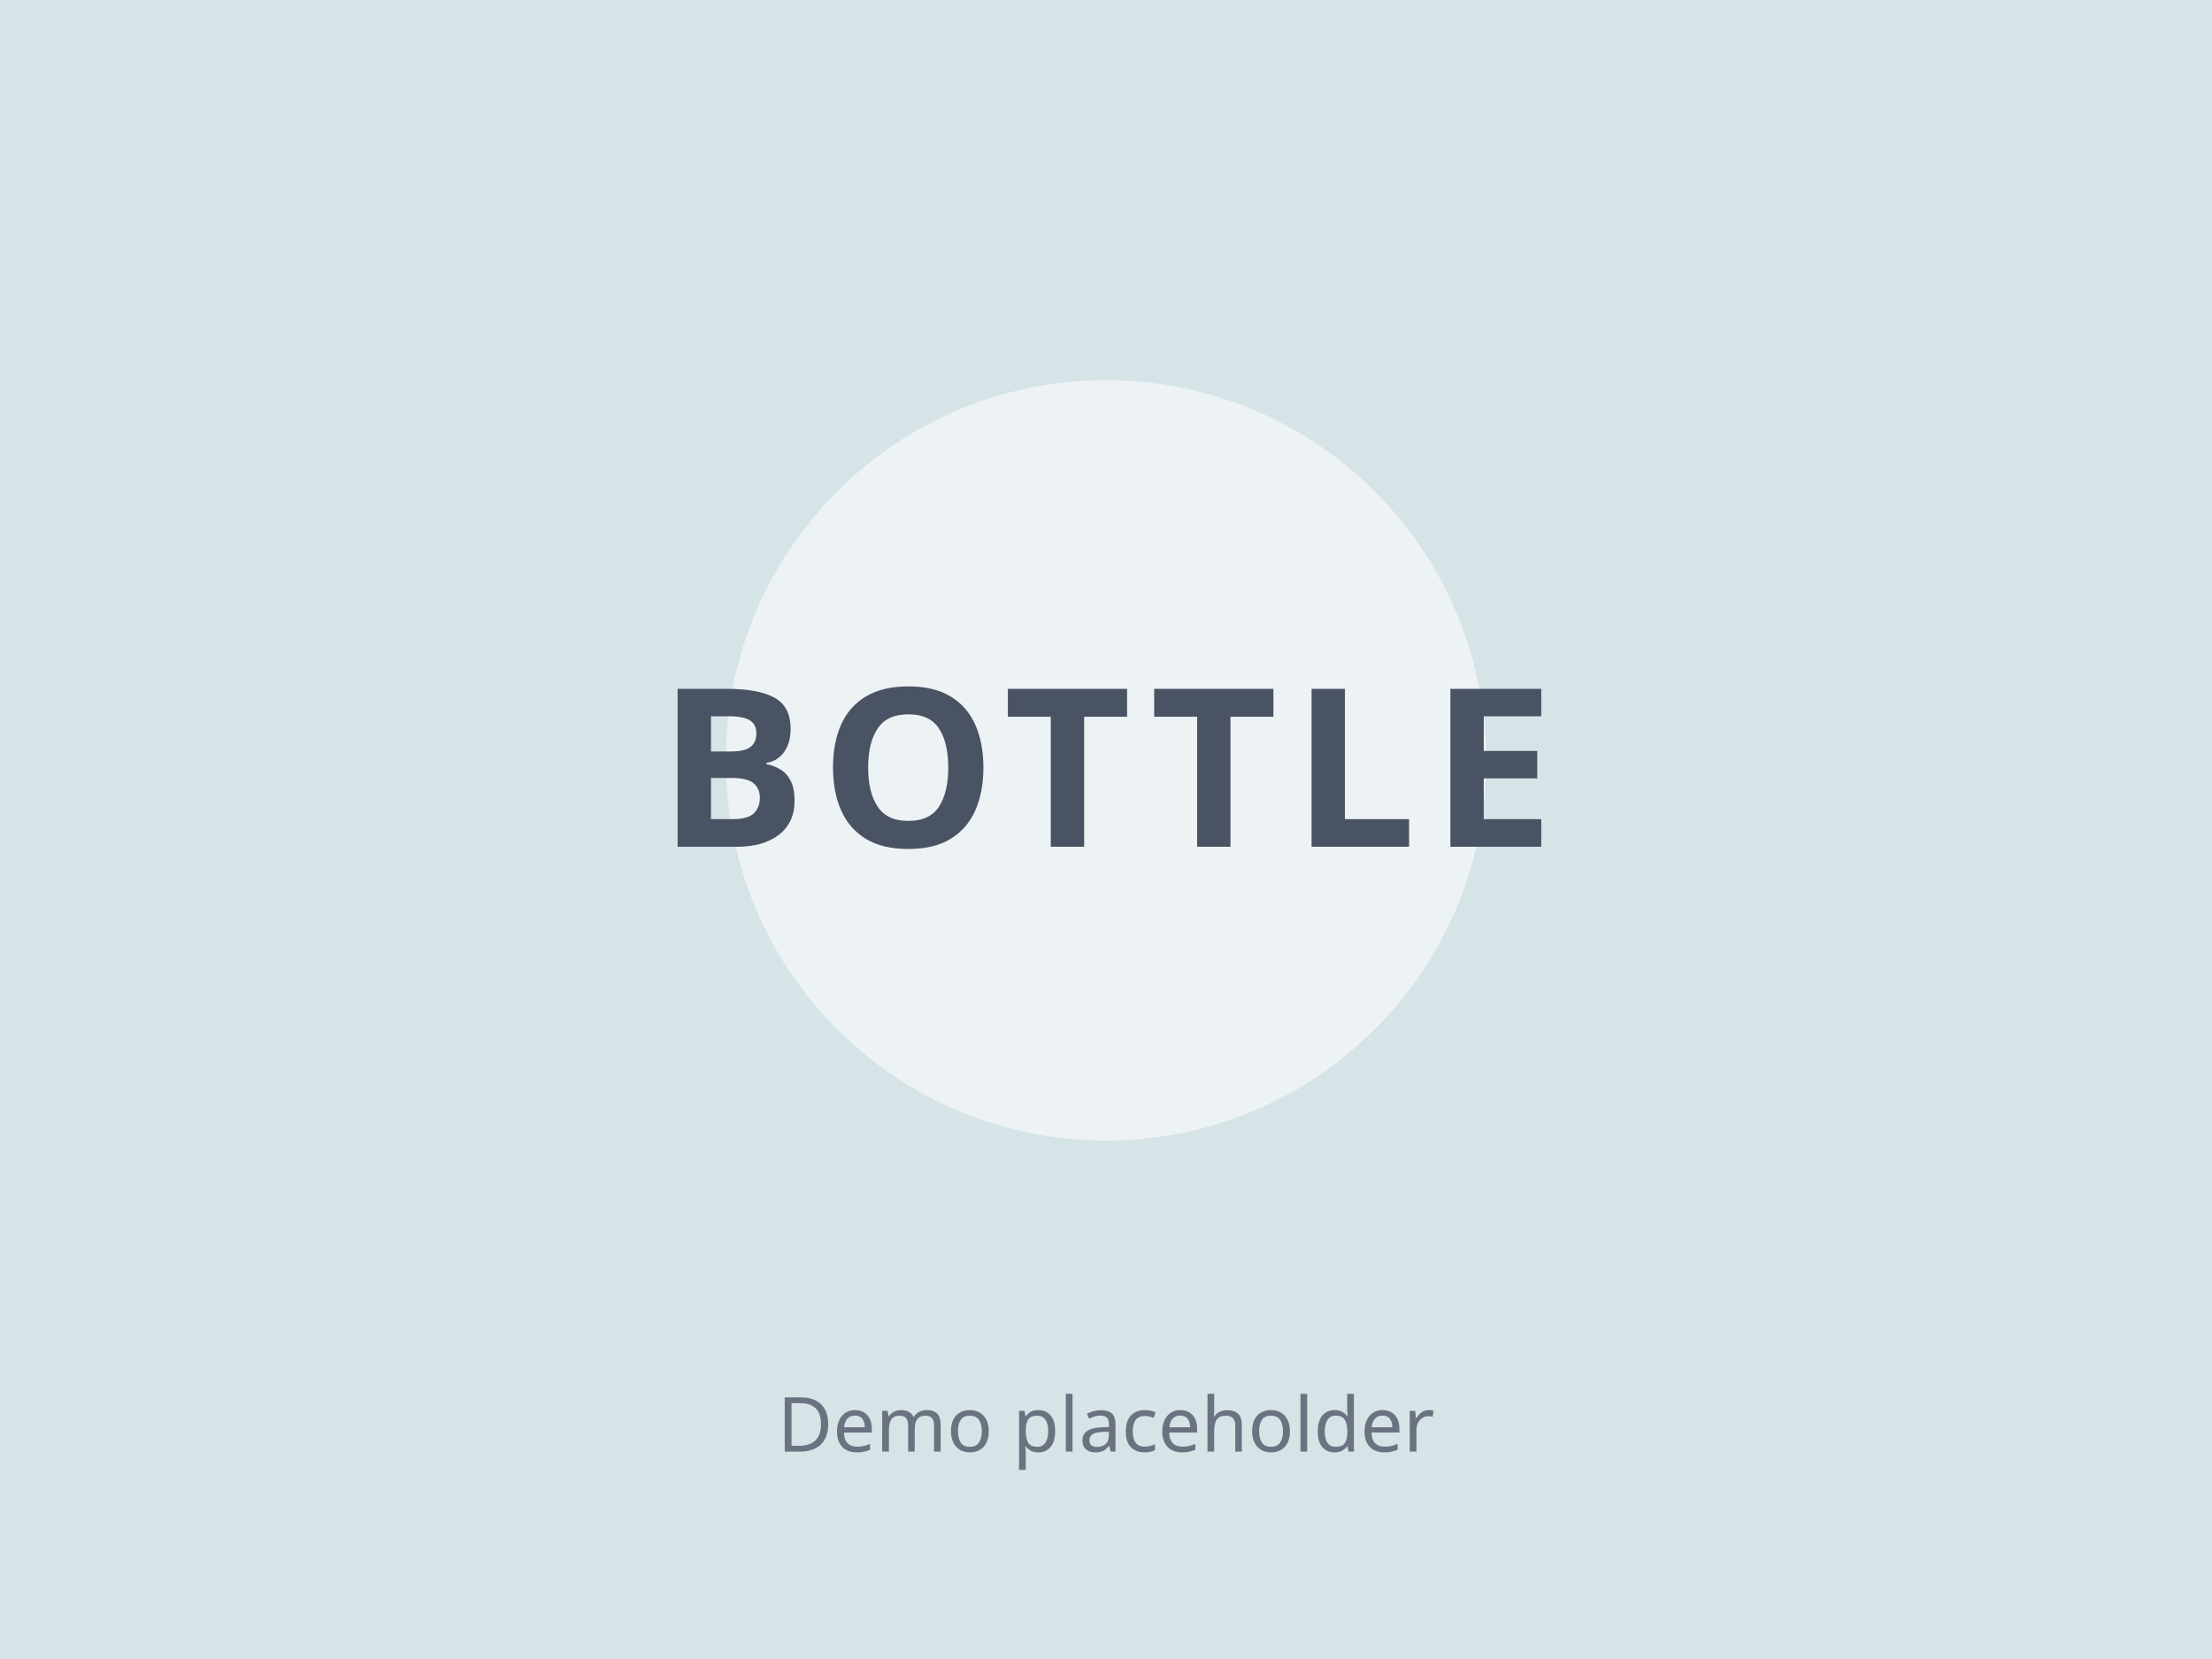
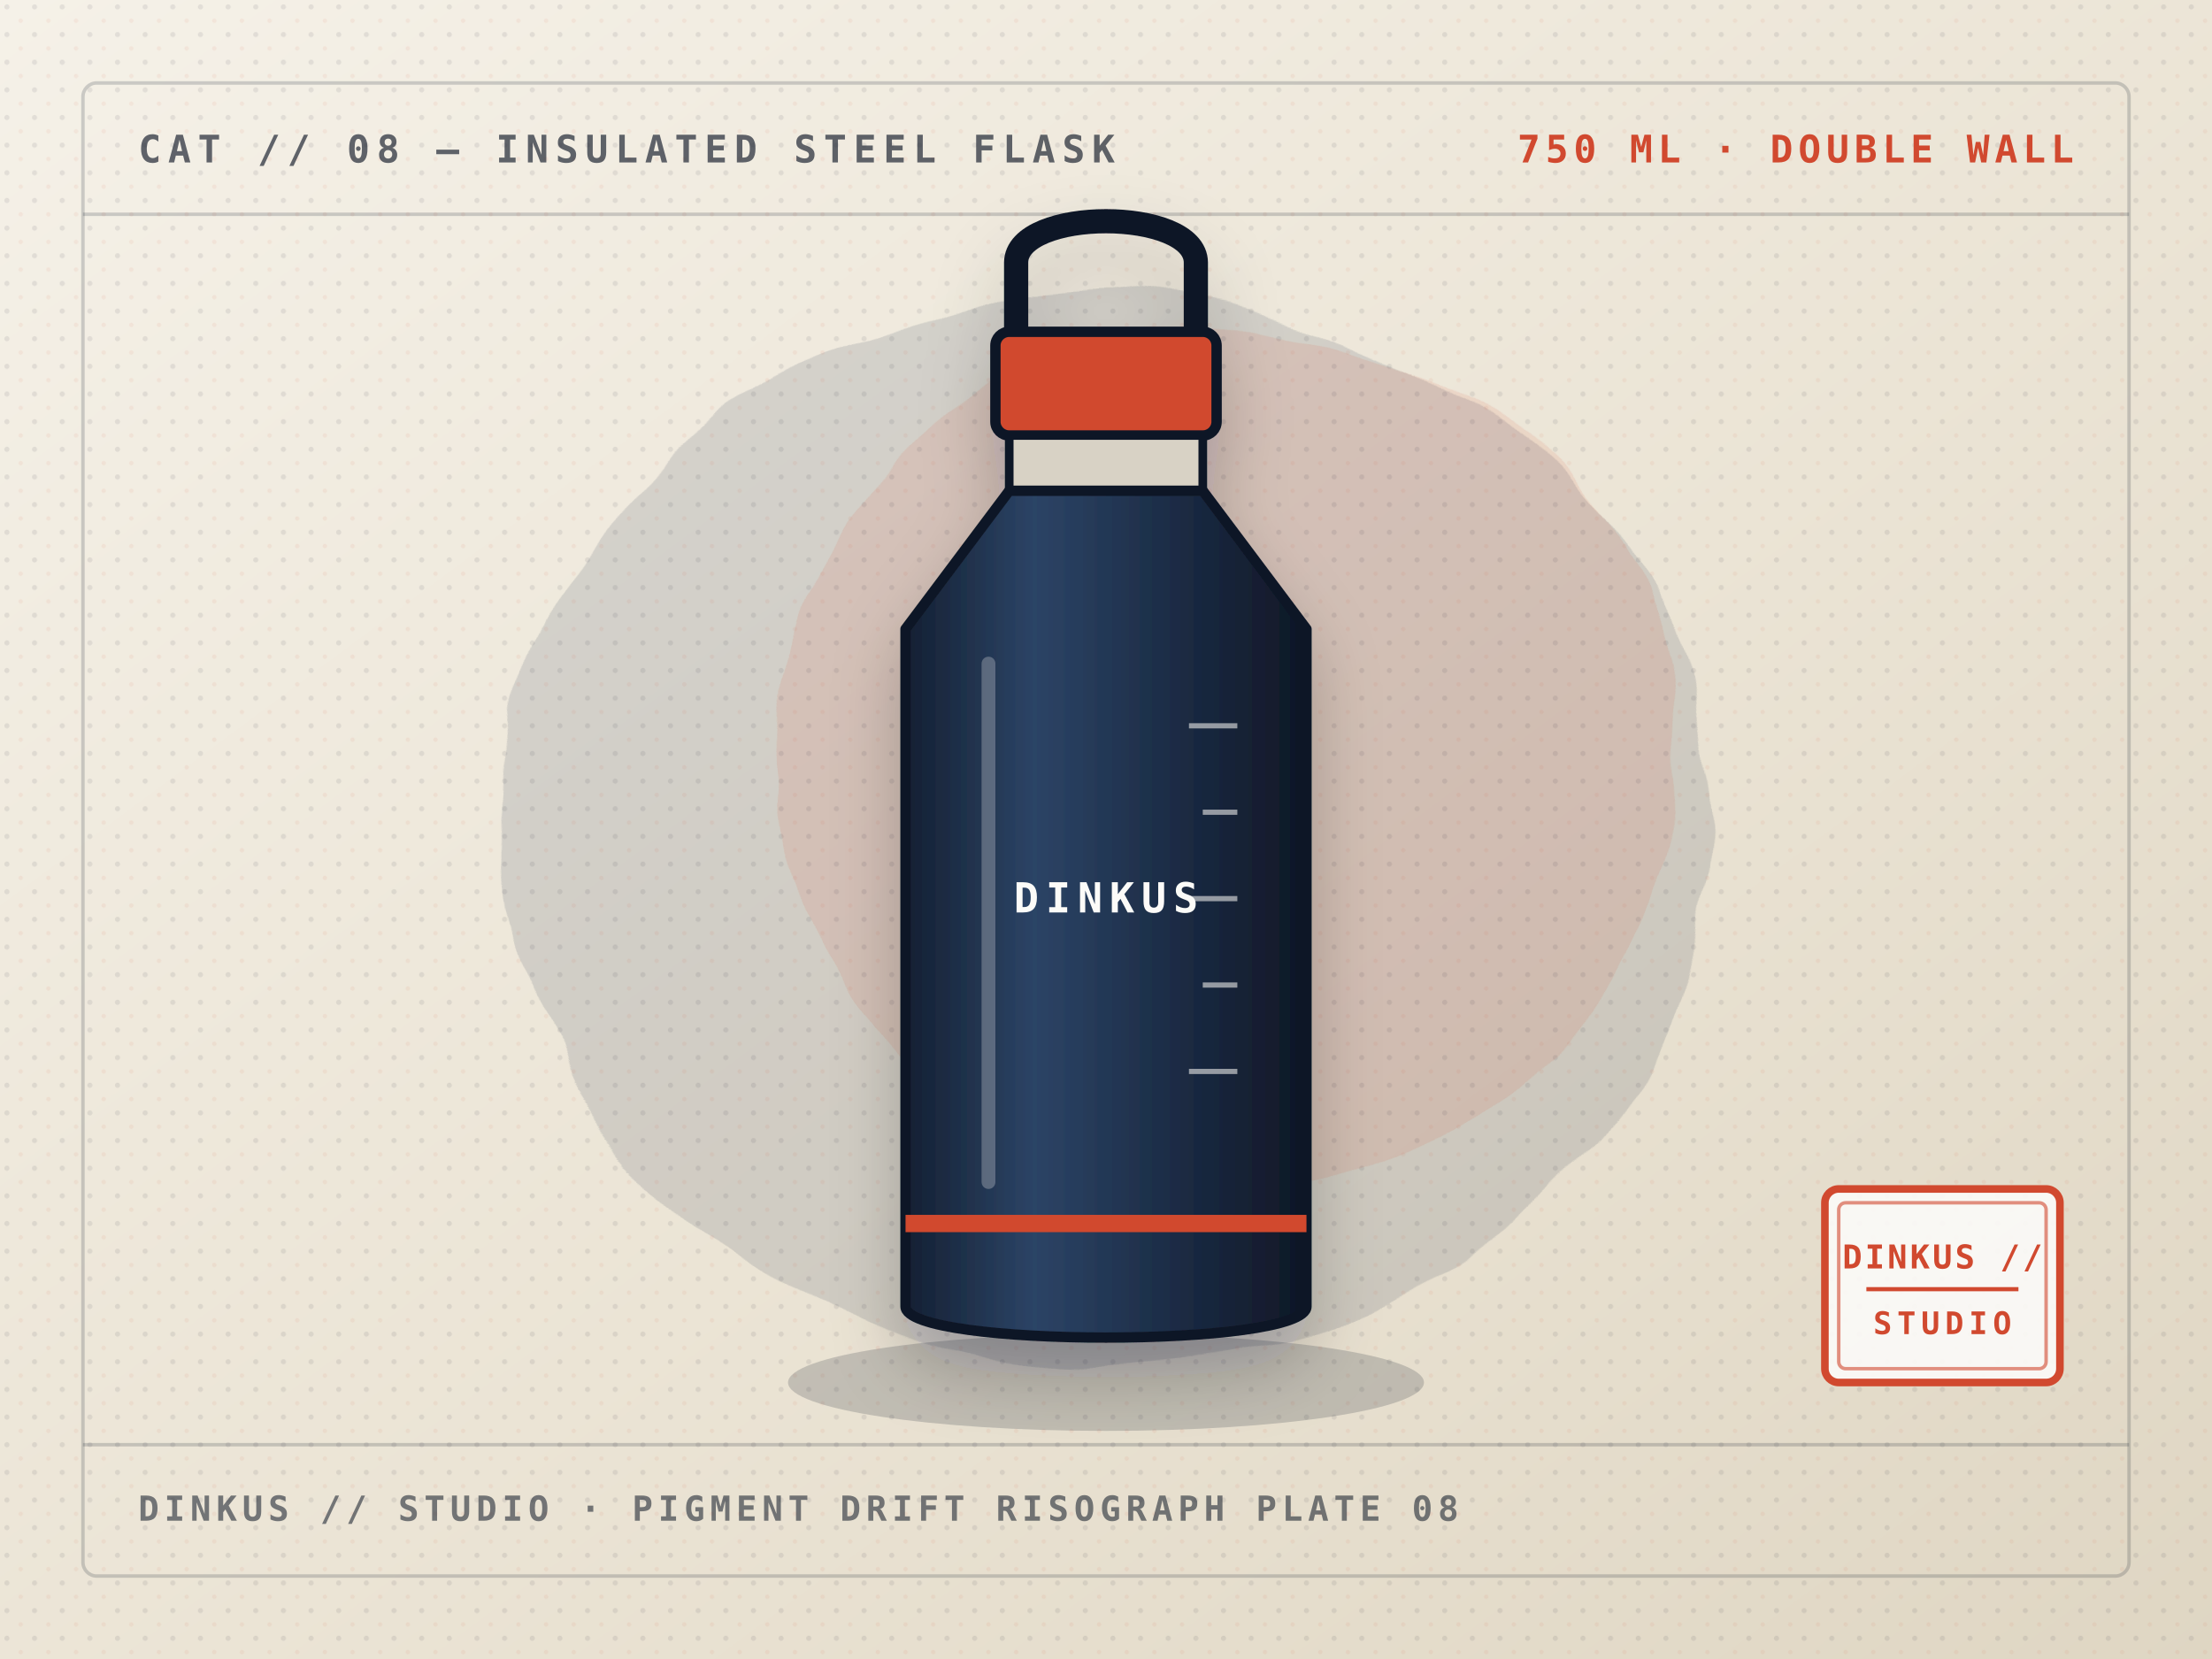
- <svg xmlns="http://www.w3.org/2000/svg" viewBox="0 0 640 480" role="img" aria-label="Demo bottle placeholder">
-   <rect width="640" height="480" fill="#d6e4e8" />
-   <circle cx="320" cy="220" r="110" fill="#ffffff" opacity=".55" />
-   <text x="320" y="245" text-anchor="middle" font-family="system-ui,sans-serif" font-size="64" font-weight="700" fill="#4a5363" letter-spacing="4">BOTTLE</text>
-   <text x="320" y="420" text-anchor="middle" font-family="system-ui,sans-serif" font-size="22" fill="#6b7280">Demo placeholder</text>
+ <svg xmlns="http://www.w3.org/2000/svg" viewBox="0 0 640 480" role="img" aria-label="Dinkus Demo Steel Bottle — Aizome pigment wash illustration">
+   <defs>
+     <linearGradient id="washi-bottle" x1="0" y1="0" x2="1" y2="1">
+       <stop offset="0%" stop-color="#f5f1e8" />
+       <stop offset="55%" stop-color="#ebe4d5" />
+       <stop offset="100%" stop-color="#dfd6c3" />
+     </linearGradient>
+     <linearGradient id="flask-bottle" x1="0" y1="0" x2="1" y2="0">
+       <stop offset="0%" stop-color="#142033" />
+       <stop offset="32%" stop-color="#2c4466" />
+       <stop offset="68%" stop-color="#1b2b44" />
+       <stop offset="100%" stop-color="#0f1726" />
+     </linearGradient>
+     <pattern id="riso-bottle" width="8" height="8" patternUnits="userSpaceOnUse">
+       <circle cx="2" cy="2" r="0.75" fill="#101827" fill-opacity="0.08" />
+       <circle cx="6" cy="6" r="0.65" fill="#d1492f" fill-opacity="0.07" />
+     </pattern>
+     <filter id="pigment-drift-bottle" x="-15%" y="-15%" width="130%" height="130%" color-interpolation-filters="sRGB">
+       <feTurbulence type="fractalNoise" baseFrequency="0.014 0.022" numOctaves="3" seed="83" result="noise">
+         <animate attributeName="baseFrequency" values="0.014 0.022;0.018 0.028;0.014 0.022" dur="9s" repeatCount="indefinite" />
+       </feTurbulence>
+       <feDisplacementMap in="SourceGraphic" in2="noise" scale="11" xChannelSelector="R" yChannelSelector="G" />
+     </filter>
+     <filter id="drop-bottle" x="-20%" y="-20%" width="140%" height="140%">
+       <feDropShadow dx="0" dy="10" stdDeviation="10" flood-color="#101827" flood-opacity="0.22" />
+     </filter>
+   </defs>
+   <rect width="640" height="480" fill="url(#washi-bottle)" />
+   <g filter="url(#pigment-drift-bottle)" opacity="0.88">
+     <ellipse cx="320" cy="240" rx="175" ry="155" fill="#1b304d" fill-opacity="0.15" />
+     <ellipse cx="355" cy="220" rx="130" ry="125" fill="#d1492f" fill-opacity="0.12" />
+   </g>
+   <rect width="640" height="480" fill="url(#riso-bottle)" />
+   <g stroke="#101827" stroke-opacity="0.18" stroke-width="1" fill="none">
+     <rect x="24" y="24" width="592" height="432" rx="4" />
+     <path d="M24 62 H616 M24 418 H616" />
+   </g>
+   <text x="40" y="47" font-family="ui-monospace, SFMono-Regular, Menlo, monospace" font-size="11" font-weight="700" fill="#101827" fill-opacity="0.65" letter-spacing="2">CAT // 08 — INSULATED STEEL FLASK</text>
+   <text x="600" y="47" text-anchor="end" font-family="ui-monospace, SFMono-Regular, Menlo, monospace" font-size="11" font-weight="700" fill="#d1492f" letter-spacing="1.5">750 ML · DOUBLE WALL</text>
+   <ellipse cx="320" cy="400" rx="92" ry="14" fill="#101827" fill-opacity="0.18" />
+   <g filter="url(#drop-bottle)">
+     <path d="M294 102 V76 C294 60, 346 60, 346 76 V102" fill="none" stroke="#101827" stroke-width="7" stroke-linecap="round" />
+     <rect x="288" y="96" width="64" height="30" rx="4" fill="#d1492f" stroke="#101827" stroke-width="3" />
+     <rect x="292" y="126" width="56" height="16" fill="#d8d2c5" stroke="#101827" stroke-width="2.5" />
+     <path d="M292 142 L262 182 V378 C262 390, 378 390, 378 378 V182 L348 142 Z" fill="url(#flask-bottle)" stroke="#101827" stroke-width="3" stroke-linejoin="round" />
+     <path d="M262 354 H378" stroke="#d1492f" stroke-width="5" />
+     <line x1="286" y1="192" x2="286" y2="342" stroke="#fcfbf8" stroke-opacity="0.26" stroke-width="4" stroke-linecap="round" />
+     <g stroke="#fcfbf8" stroke-opacity="0.55" stroke-width="1.5">
+       <line x1="344" y1="210" x2="358" y2="210" />
+       <line x1="348" y1="235" x2="358" y2="235" />
+       <line x1="344" y1="260" x2="358" y2="260" />
+       <line x1="348" y1="285" x2="358" y2="285" />
+       <line x1="344" y1="310" x2="358" y2="310" />
+     </g>
+     <text x="320" y="264" text-anchor="middle" font-family="ui-monospace, SFMono-Regular, Menlo, monospace" font-size="12" font-weight="800" fill="#fcfbf8" letter-spacing="2">DINKUS</text>
+   </g>
+   <g transform="translate(528, 344)">
+     <rect x="0" y="0" width="68" height="56" rx="4" fill="#fcfbf8" fill-opacity="0.9" stroke="#d1492f" stroke-width="2.2" />
+     <rect x="4" y="4" width="60" height="48" rx="2" fill="none" stroke="#d1492f" stroke-width="1" stroke-opacity="0.6" />
+     <text x="34" y="23" text-anchor="middle" font-family="ui-monospace, SFMono-Regular, Menlo, monospace" font-size="9.5" font-weight="800" fill="#d1492f" letter-spacing="0.8">DINKUS //</text>
+     <line x1="12" y1="29" x2="56" y2="29" stroke="#d1492f" stroke-width="1.2" />
+     <text x="34" y="42" text-anchor="middle" font-family="ui-monospace, SFMono-Regular, Menlo, monospace" font-size="9" font-weight="700" fill="#d1492f" letter-spacing="1.5">STUDIO</text>
+   </g>
+   <text x="40" y="440" font-family="ui-monospace, SFMono-Regular, Menlo, monospace" font-size="10" font-weight="700" fill="#101827" fill-opacity="0.55" letter-spacing="1.5">DINKUS // STUDIO · PIGMENT DRIFT RISOGRAPH PLATE 08</text>
</svg>
